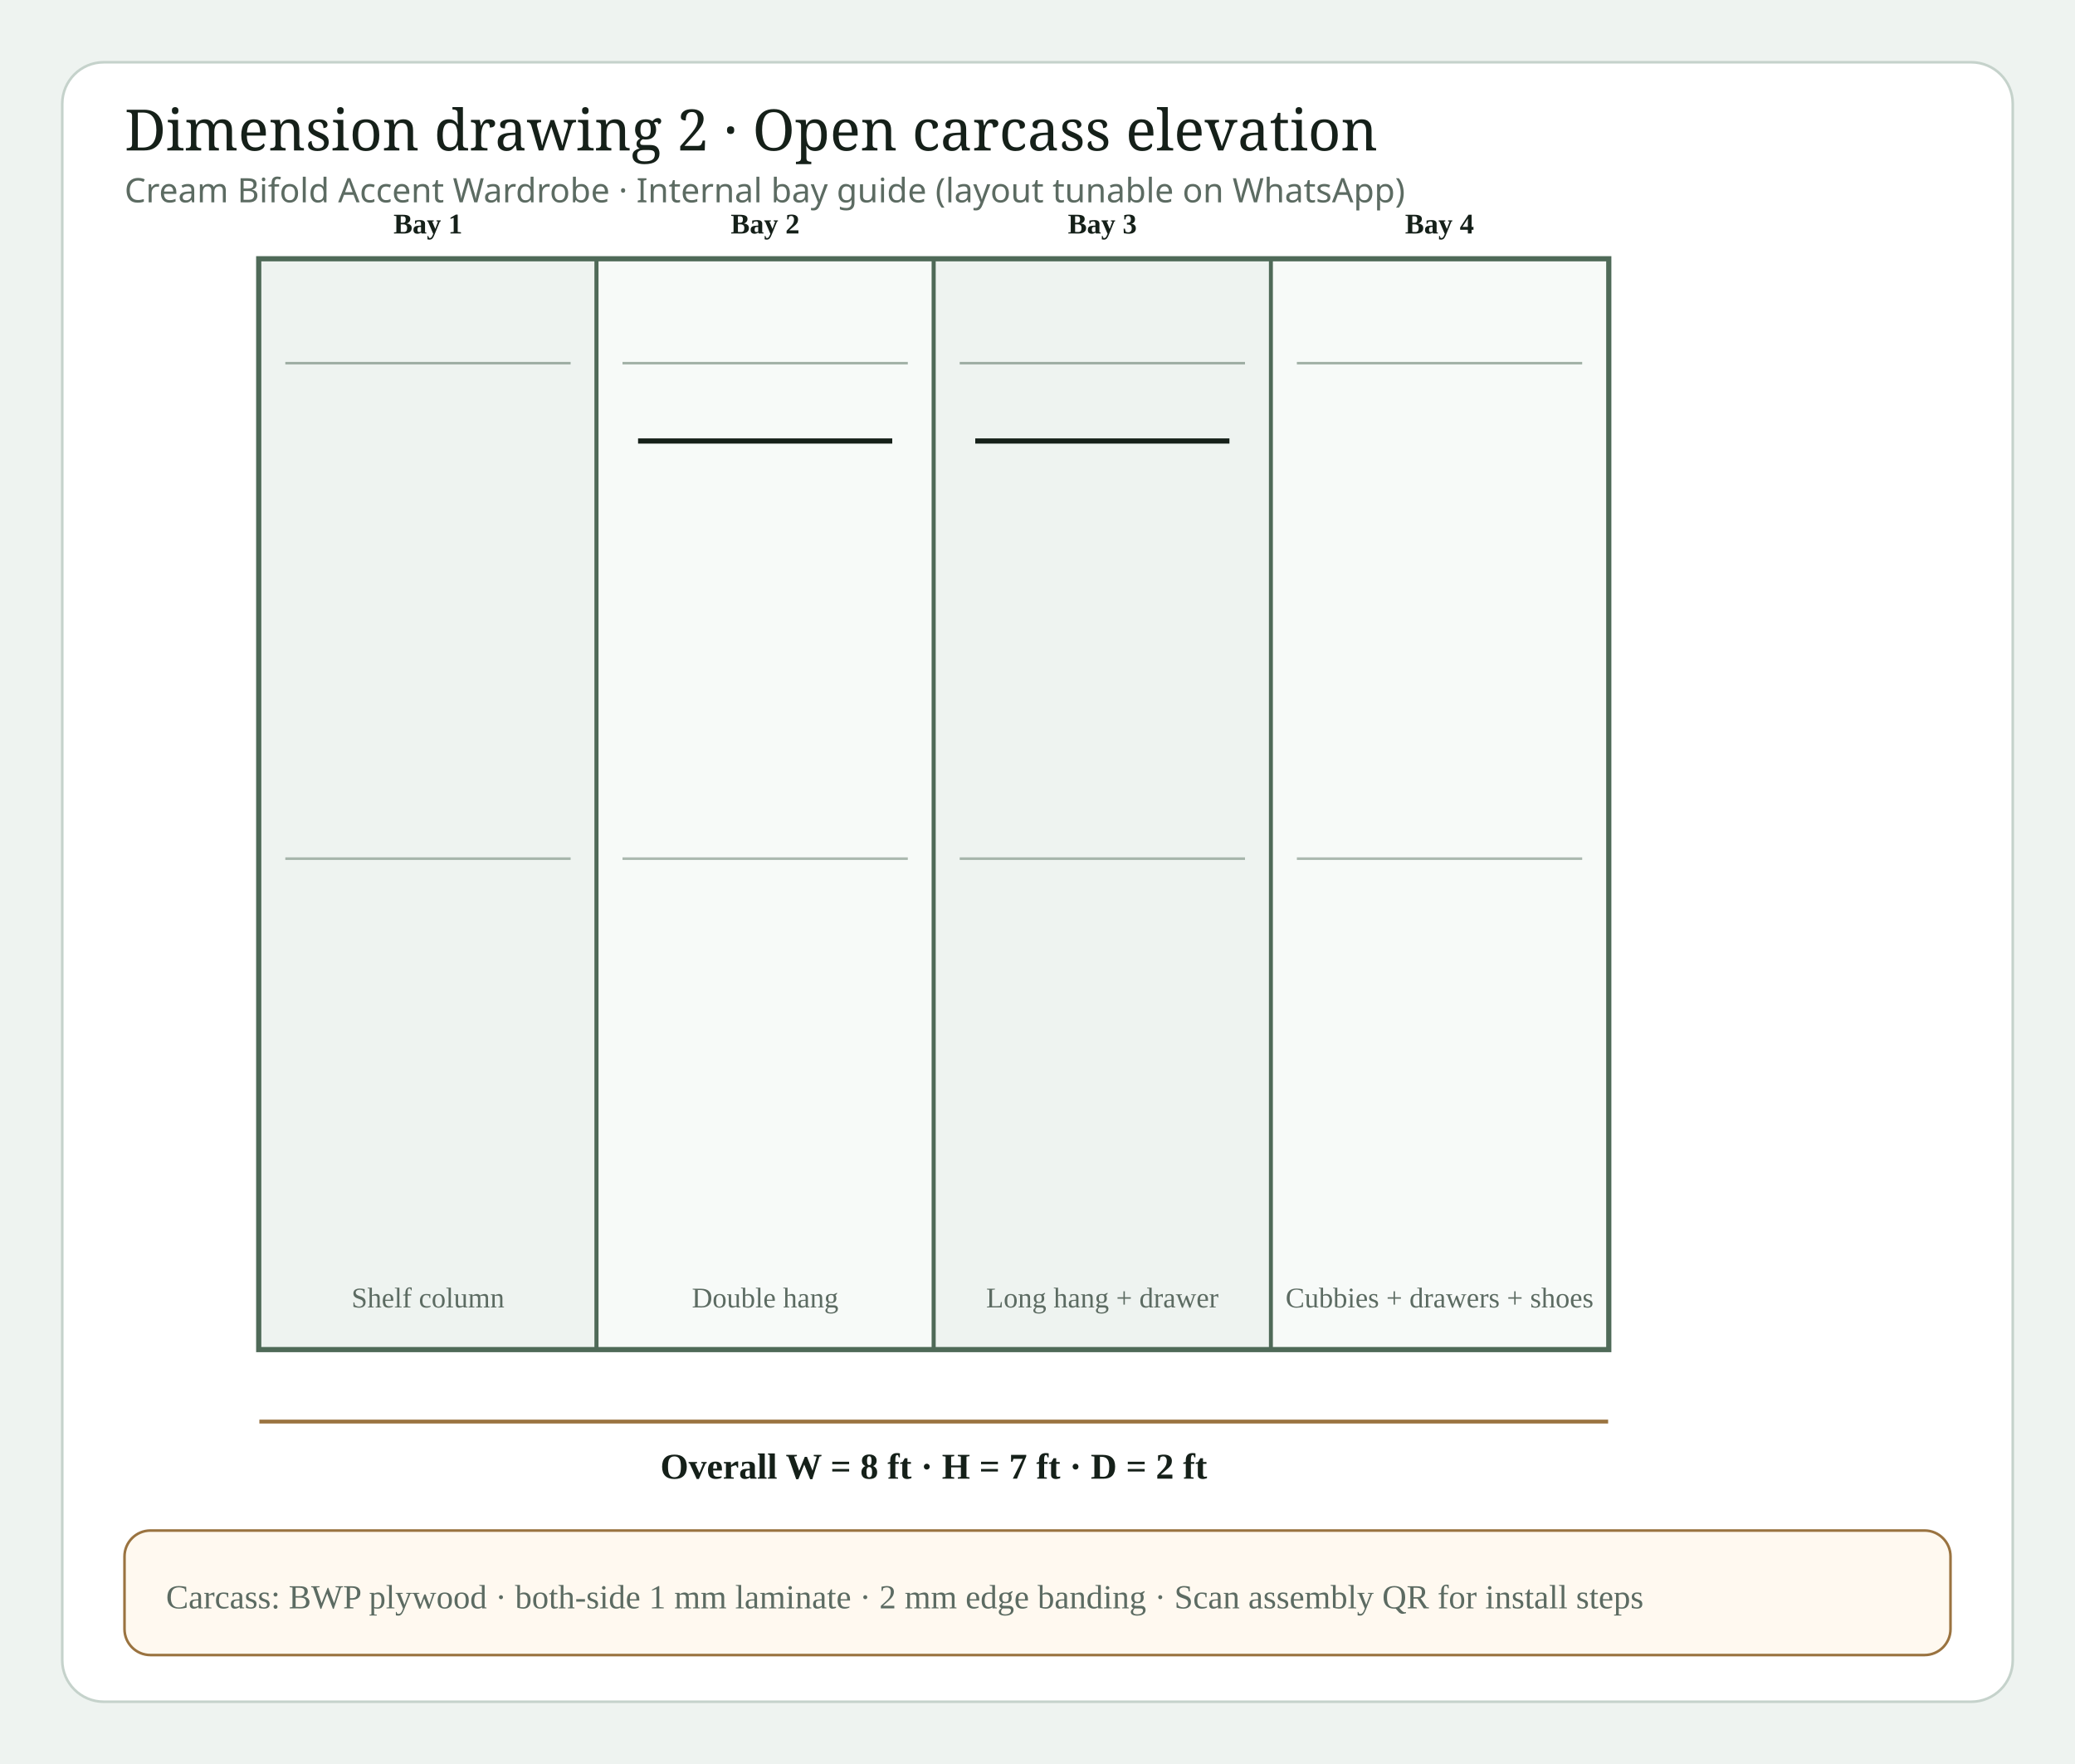
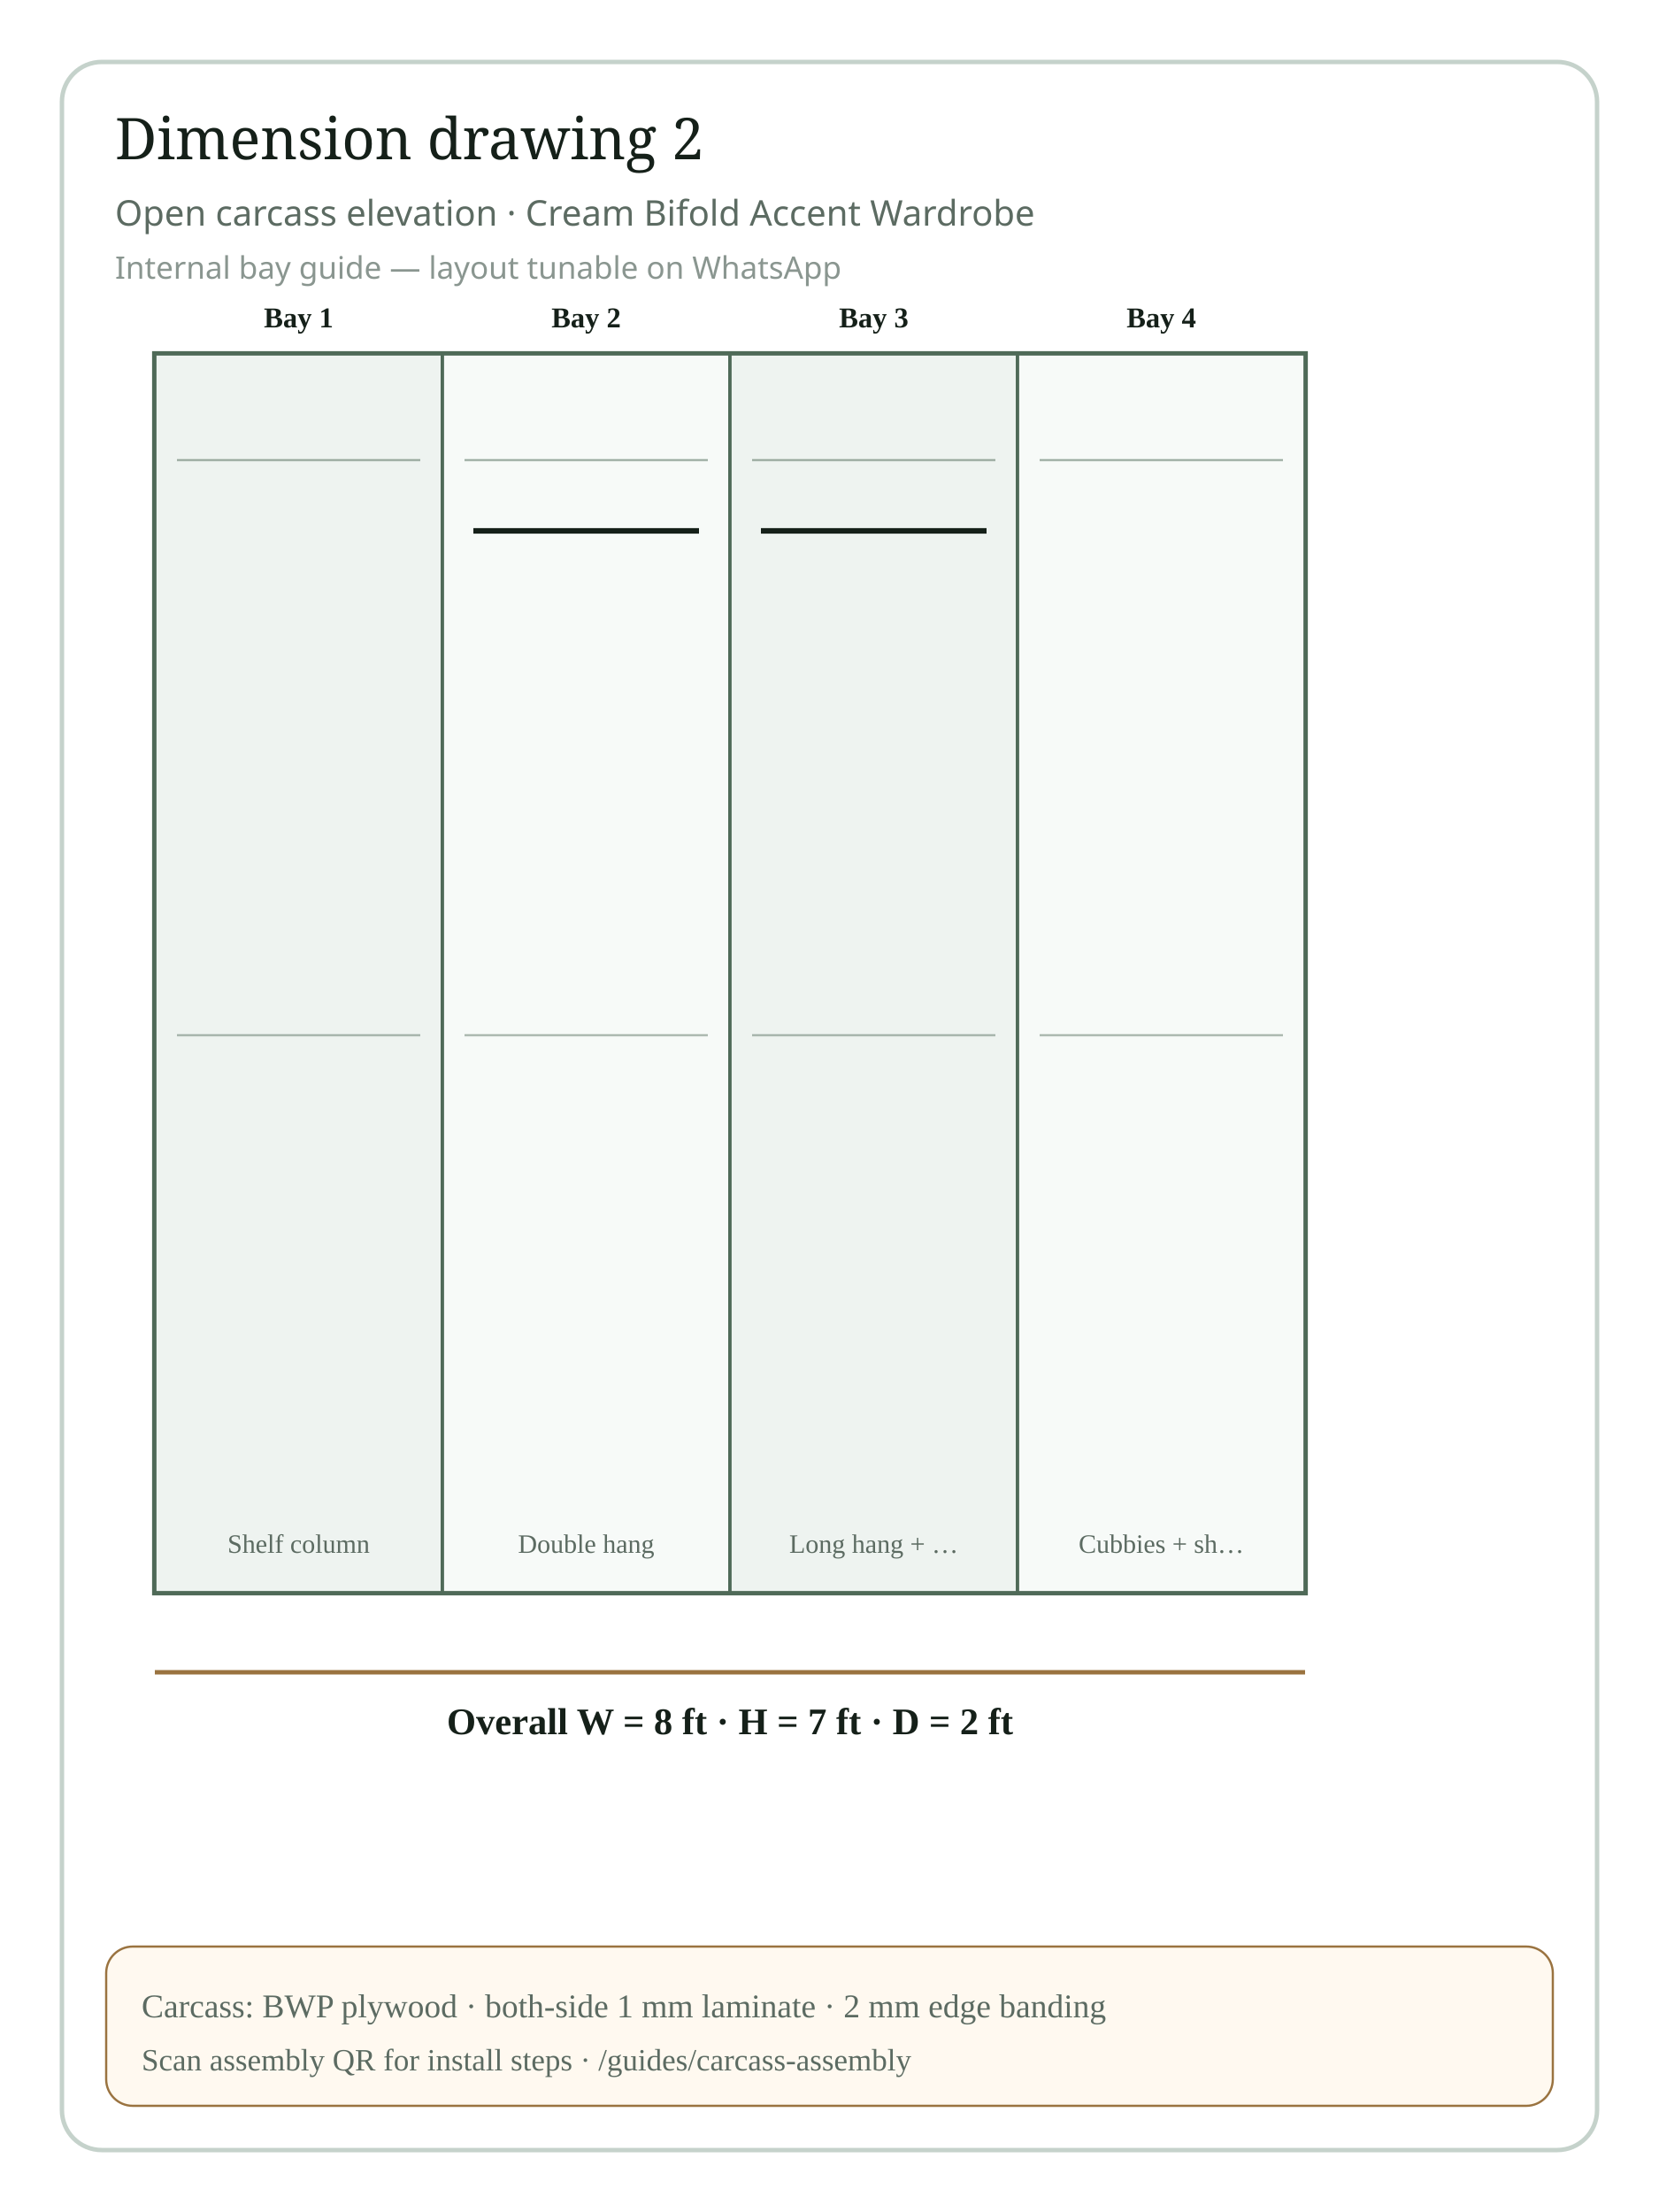
- <svg xmlns="http://www.w3.org/2000/svg" viewBox="0 0 800 680" role="img">
-   <rect width="800" height="680" fill="#eef3f0" />
-   <rect x="24" y="24" width="752" height="632" rx="16" fill="#fff" stroke="#c5d2cb" />
-   <text x="48" y="58" font-family="Georgia, serif" font-size="22" fill="#152019">Dimension drawing 2 · Open carcass elevation</text>
-   <text x="48" y="78" font-family="system-ui,sans-serif" font-size="13" fill="#5c6b62">Cream Bifold Accent Wardrobe · Internal bay guide (layout tunable on WhatsApp)</text>
-   <rect x="100" y="100" width="520" height="420" fill="none" stroke="#4f6a58" stroke-width="2.5" />
-   <rect x="100" y="100" width="130" height="420" fill="#eef3f0" stroke="#4f6a58" stroke-width="1.5" />
-   <line x1="110" y1="140" x2="220" y2="140" stroke="#4f6a58" stroke-width="1" opacity="0.5" />
-   <line x1="110" y1="331" x2="220" y2="331" stroke="#4f6a58" stroke-width="1" opacity="0.45" />
-   <text x="165" y="504" text-anchor="middle" font-size="11" fill="#5c6b62">Shelf column</text>
-   <text x="165" y="90" text-anchor="middle" font-size="11" font-weight="700" fill="#152019">Bay 1</text>
-   <rect x="230" y="100" width="130" height="420" fill="#f7faf8" stroke="#4f6a58" stroke-width="1.5" />
-   <line x1="240" y1="140" x2="350" y2="140" stroke="#4f6a58" stroke-width="1" opacity="0.5" />
-   <line x1="240" y1="331" x2="350" y2="331" stroke="#4f6a58" stroke-width="1" opacity="0.45" />
-   <line x1="246" y1="170" x2="344" y2="170" stroke="#152019" stroke-width="2" />
-   <text x="295" y="504" text-anchor="middle" font-size="11" fill="#5c6b62">Double hang</text>
-   <text x="295" y="90" text-anchor="middle" font-size="11" font-weight="700" fill="#152019">Bay 2</text>
-   <rect x="360" y="100" width="130" height="420" fill="#eef3f0" stroke="#4f6a58" stroke-width="1.5" />
-   <line x1="370" y1="140" x2="480" y2="140" stroke="#4f6a58" stroke-width="1" opacity="0.5" />
-   <line x1="370" y1="331" x2="480" y2="331" stroke="#4f6a58" stroke-width="1" opacity="0.45" />
-   <line x1="376" y1="170" x2="474" y2="170" stroke="#152019" stroke-width="2" />
-   <text x="425" y="504" text-anchor="middle" font-size="11" fill="#5c6b62">Long hang + drawer</text>
-   <text x="425" y="90" text-anchor="middle" font-size="11" font-weight="700" fill="#152019">Bay 3</text>
-   <rect x="490" y="100" width="130" height="420" fill="#f7faf8" stroke="#4f6a58" stroke-width="1.5" />
-   <line x1="500" y1="140" x2="610" y2="140" stroke="#4f6a58" stroke-width="1" opacity="0.5" />
-   <line x1="500" y1="331" x2="610" y2="331" stroke="#4f6a58" stroke-width="1" opacity="0.45" />
-   <text x="555" y="504" text-anchor="middle" font-size="11" fill="#5c6b62">Cubbies + drawers + shoes</text>
-   <text x="555" y="90" text-anchor="middle" font-size="11" font-weight="700" fill="#152019">Bay 4</text>
-   <line x1="100" y1="548" x2="620" y2="548" stroke="#9a7340" stroke-width="1.5" />
-   <text x="360" y="570" text-anchor="middle" font-size="14" font-weight="700" fill="#152019">Overall W = 8 ft · H = 7 ft · D = 2 ft</text>
-   <rect x="48" y="590" width="704" height="48" rx="10" fill="#fff9f0" stroke="#9a7340" />
-   <text x="64" y="620" font-size="13" fill="#5c6b62">Carcass: BWP plywood · both-side 1 mm laminate · 2 mm edge banding · Scan assembly QR for install steps</text>
+ <svg xmlns="http://www.w3.org/2000/svg" viewBox="0 0 750 1000" width="750" height="1000" preserveAspectRatio="xMidYMid meet" role="img">
+   <rect width="750" height="1000" fill="#ffffff" />
+   <rect x="28" y="28" width="694" height="944" rx="18" fill="#fff" stroke="#c5d2cb" stroke-width="2" />
+   <text x="52" y="72" font-family="Georgia, serif" font-size="26" fill="#152019">Dimension drawing 2</text>
+   <text x="52" y="102" font-family="system-ui,sans-serif" font-size="16" fill="#5c6b62">Open carcass elevation · Cream Bifold Accent Wardrobe</text>
+   <text x="52" y="126" font-family="system-ui,sans-serif" font-size="14" fill="#8a9690">Internal bay guide — layout tunable on WhatsApp</text>
+   <rect x="70" y="160" width="520" height="560" fill="none" stroke="#4f6a58" stroke-width="2.5" />
+   <rect x="70" y="160" width="130" height="560" fill="#eef3f0" stroke="#4f6a58" stroke-width="1.5" />
+   <line x1="80" y1="208" x2="190" y2="208" stroke="#4f6a58" stroke-width="1" opacity="0.5" />
+   <line x1="80" y1="468" x2="190" y2="468" stroke="#4f6a58" stroke-width="1" opacity="0.45" />
+   <text x="135" y="702" text-anchor="middle" font-size="12" fill="#5c6b62">Shelf column</text>
+   <text x="135" y="148" text-anchor="middle" font-size="13" font-weight="700" fill="#152019">Bay 1</text>
+   <rect x="200" y="160" width="130" height="560" fill="#f7faf8" stroke="#4f6a58" stroke-width="1.5" />
+   <line x1="210" y1="208" x2="320" y2="208" stroke="#4f6a58" stroke-width="1" opacity="0.5" />
+   <line x1="210" y1="468" x2="320" y2="468" stroke="#4f6a58" stroke-width="1" opacity="0.45" />
+   <line x1="214" y1="240" x2="316" y2="240" stroke="#152019" stroke-width="2.5" />
+   <text x="265" y="702" text-anchor="middle" font-size="12" fill="#5c6b62">Double hang</text>
+   <text x="265" y="148" text-anchor="middle" font-size="13" font-weight="700" fill="#152019">Bay 2</text>
+   <rect x="330" y="160" width="130" height="560" fill="#eef3f0" stroke="#4f6a58" stroke-width="1.5" />
+   <line x1="340" y1="208" x2="450" y2="208" stroke="#4f6a58" stroke-width="1" opacity="0.5" />
+   <line x1="340" y1="468" x2="450" y2="468" stroke="#4f6a58" stroke-width="1" opacity="0.45" />
+   <line x1="344" y1="240" x2="446" y2="240" stroke="#152019" stroke-width="2.5" />
+   <text x="395" y="702" text-anchor="middle" font-size="12" fill="#5c6b62">Long hang + …</text>
+   <text x="395" y="148" text-anchor="middle" font-size="13" font-weight="700" fill="#152019">Bay 3</text>
+   <rect x="460" y="160" width="130" height="560" fill="#f7faf8" stroke="#4f6a58" stroke-width="1.5" />
+   <line x1="470" y1="208" x2="580" y2="208" stroke="#4f6a58" stroke-width="1" opacity="0.5" />
+   <line x1="470" y1="468" x2="580" y2="468" stroke="#4f6a58" stroke-width="1" opacity="0.45" />
+   <text x="525" y="702" text-anchor="middle" font-size="12" fill="#5c6b62">Cubbies + sh…</text>
+   <text x="525" y="148" text-anchor="middle" font-size="13" font-weight="700" fill="#152019">Bay 4</text>
+   <line x1="70" y1="756" x2="590" y2="756" stroke="#9a7340" stroke-width="2" />
+   <text x="330" y="784" text-anchor="middle" font-size="17" font-weight="700" fill="#152019">Overall W = 8 ft · H = 7 ft · D = 2 ft</text>
+   <rect x="48" y="880" width="654" height="72" rx="12" fill="#fff9f0" stroke="#9a7340" />
+   <text x="64" y="912" font-size="15" fill="#5c6b62">Carcass: BWP plywood · both-side 1 mm laminate · 2 mm edge banding</text>
+   <text x="64" y="936" font-size="14" fill="#5c6b62">Scan assembly QR for install steps · /guides/carcass-assembly</text>
</svg>
